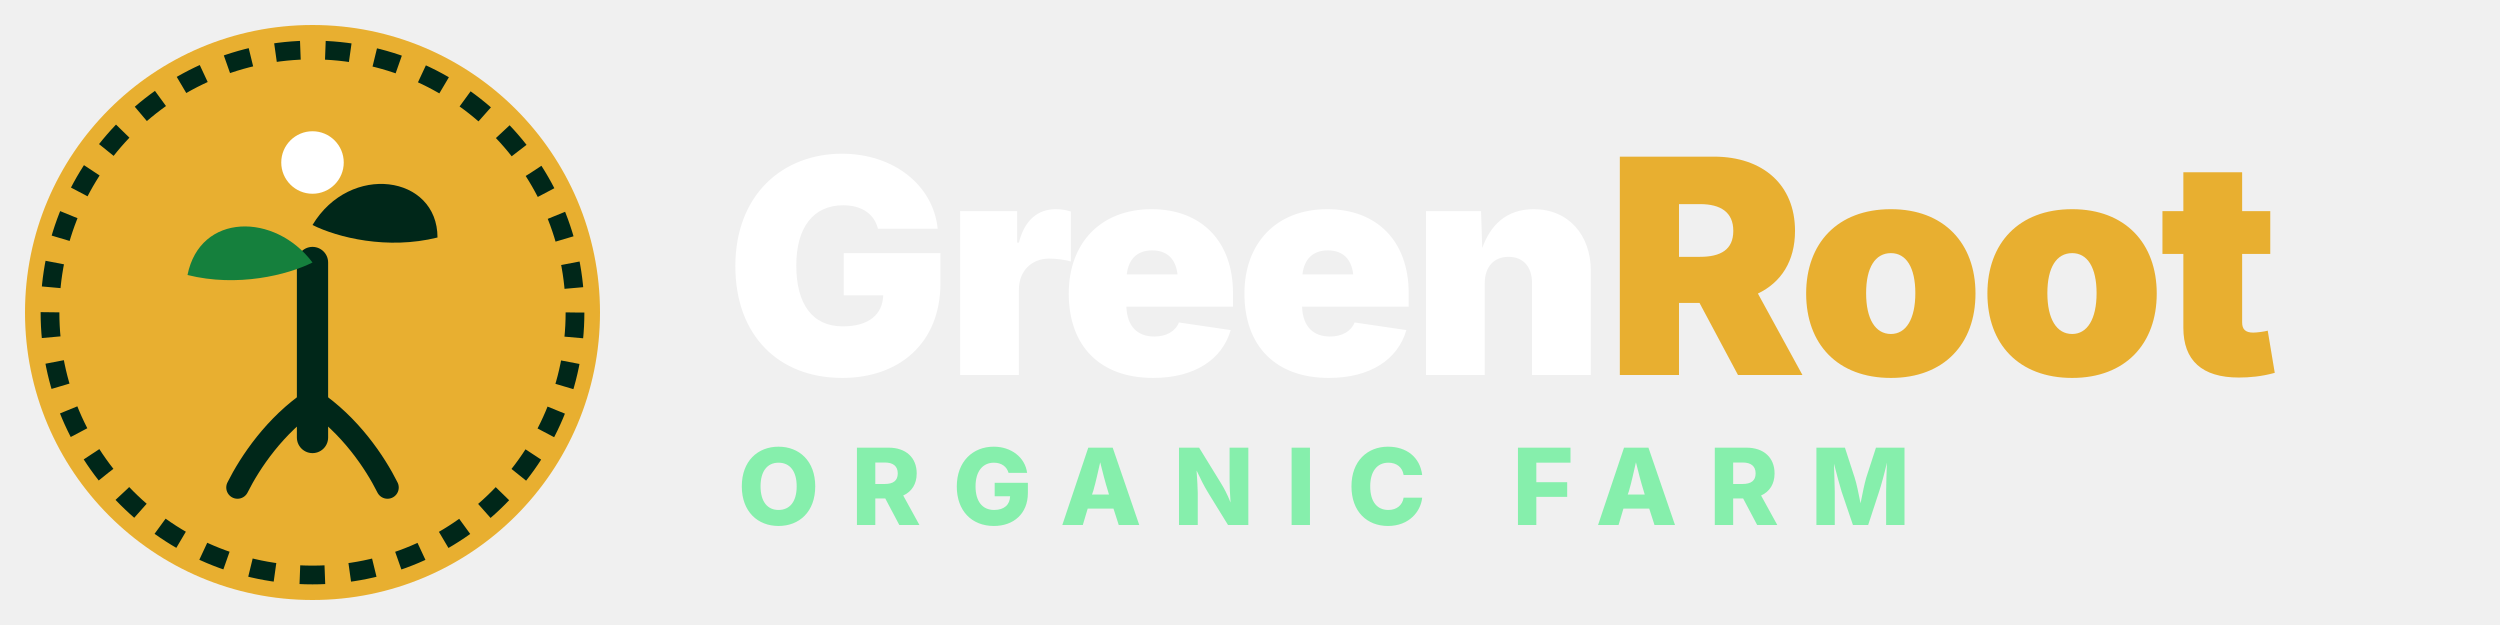
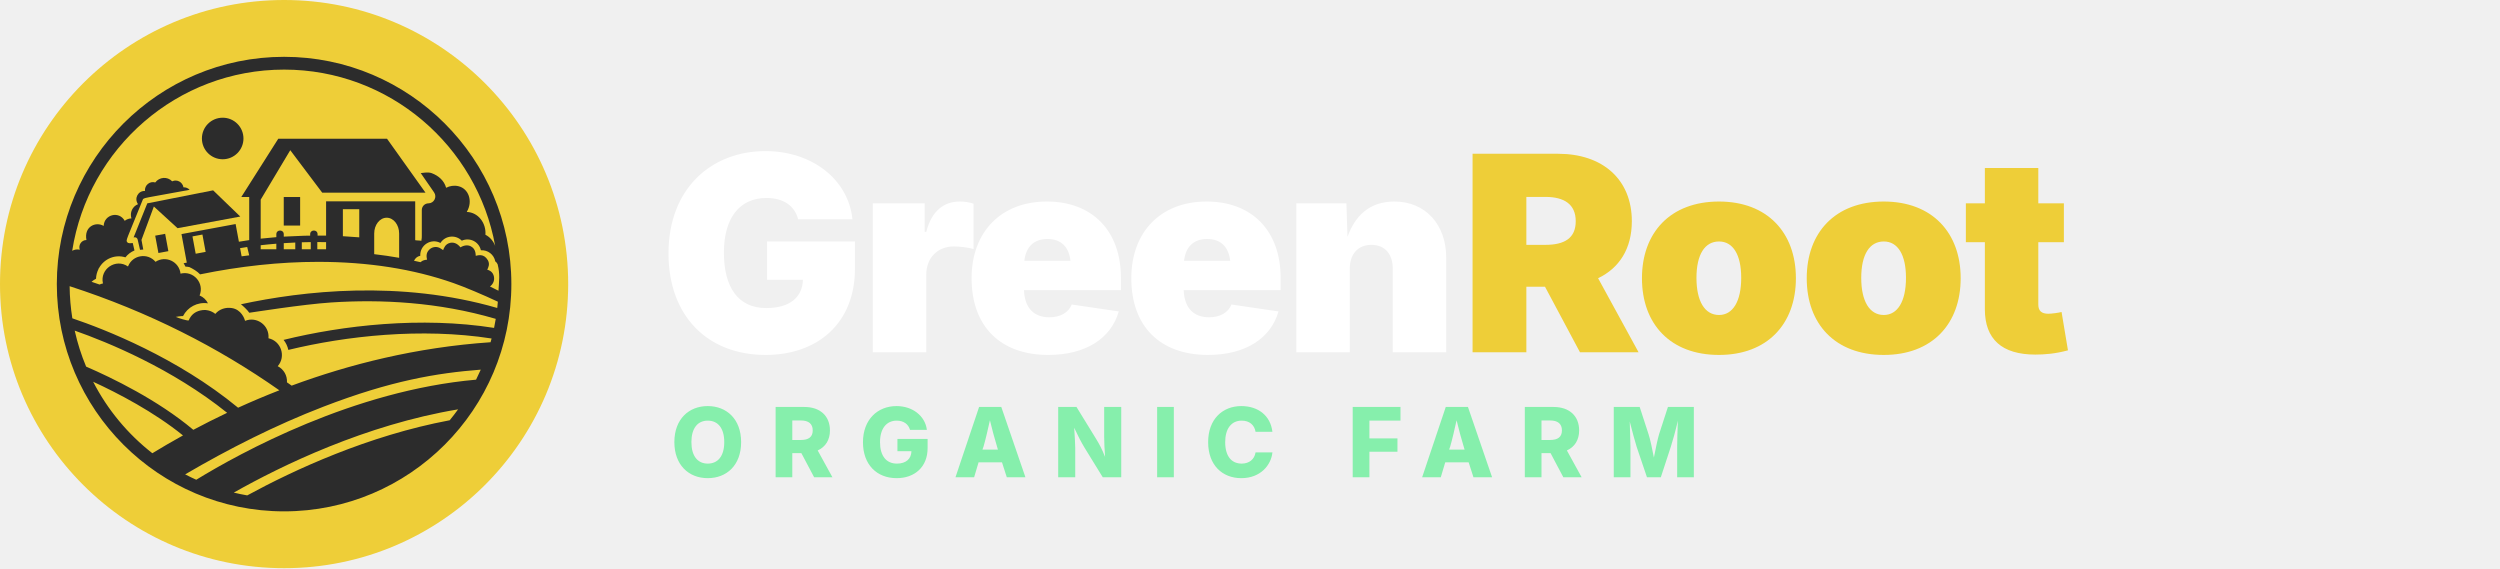
- <svg xmlns="http://www.w3.org/2000/svg" width="200" height="50" viewBox="0 0 200 50" fill="none">
-   <circle cx="25" cy="25" r="23" fill="#E8AF30" />
-   <circle cx="25" cy="25" r="21" stroke="#002719" stroke-width="1.5" stroke-dasharray="2 2" />
-   <path d="M25 35V21" stroke="#002719" stroke-width="2.5" stroke-linecap="round" />
-   <path d="M25 32C22 34 20 37 19 39" stroke="#002719" stroke-width="1.8" stroke-linecap="round" />
-   <path d="M25 32C28 34 30 37 31 39" stroke="#002719" stroke-width="1.8" stroke-linecap="round" />
-   <path d="M25 21C22 17 16 17 15 22C19 23 23 22 25 21Z" fill="#15803D" />
-   <path d="M25 18C28 13 35 14 35 19C31 20 27 19 25 18Z" fill="#002719" />
-   <circle cx="25" cy="13" r="2.5" fill="#FFFFFF" />
-   <text x="58" y="30" font-family="'Bricolage Grotesque', 'Inter', system-ui, sans-serif" font-size="24" font-weight="900" fill="#FFFFFF" letter-spacing="-0.5">Green<tspan fill="#E8AF30">Root</tspan>
+ <svg xmlns="http://www.w3.org/2000/svg" width="220" height="50" viewBox="0 0 220 50" fill="none">
+   <g id="farm-emblem">
+     <circle cx="25" cy="25" r="25" fill="#EECE38" />
+     <path d="M25 5C13.972 5 5 13.972 5 25C5 36.028 13.972 45 25 45C36.028 45 45 36.028 45 25C45 13.972 36.028 5 25 5ZM6.127 25.184C13.094 27.444 19.189 30.56 24.583 34.346C23.312 34.841 22.1 35.356 20.952 35.879C15.607 31.471 9.235 28.983 6.366 28.012C6.218 27.089 6.137 26.145 6.127 25.184ZM6.574 29.094C9.497 30.122 15.131 32.429 19.988 36.327C18.936 36.826 17.944 37.329 17.012 37.825C13.879 35.189 9.827 33.234 7.579 32.262C7.155 31.248 6.817 30.189 6.574 29.094ZM13.407 39.885C11.246 38.198 9.46 36.052 8.197 33.594C10.39 34.605 13.551 36.249 16.102 38.318C15.126 38.857 14.227 39.383 13.407 39.885ZM39.573 36.983C32.4 38.333 25.91 41.334 21.756 43.595C21.357 43.526 20.963 43.443 20.573 43.349C24.801 40.96 32.169 37.378 40.313 36.023C40.076 36.351 39.83 36.671 39.573 36.983ZM41.894 33.411C31.138 34.355 21.165 39.834 17.27 42.218C16.939 42.07 16.614 41.911 16.294 41.744C20.133 39.498 24.231 37.416 28.466 35.786C34.404 33.502 38.419 32.829 42.307 32.529C42.176 32.827 42.039 33.121 41.894 33.411ZM43.758 27.101C35.17 24.617 26.608 25.609 21.2 26.776C21.289 26.829 21.812 27.308 21.936 27.523C22.058 27.512 26.596 26.785 29.143 26.617C33.527 26.328 38.577 26.577 43.626 28.06C43.582 28.327 43.534 28.592 43.479 28.854C37.046 27.843 30.189 28.623 24.955 29.91C25.162 30.166 25.304 30.467 25.373 30.792C30.458 29.561 37.06 28.825 43.259 29.788C43.23 29.898 43.2 30.008 43.17 30.117C36.632 30.56 30.713 32.068 25.666 33.936C25.528 33.838 25.39 33.742 25.253 33.646C25.286 33.056 24.979 32.5 24.439 32.224C25.186 31.379 24.747 30.011 23.626 29.767C23.727 28.65 22.613 27.813 21.567 28.234C21.524 28.053 21.234 27.236 20.4 27.109C19.872 27.028 19.309 27.188 18.948 27.623C18.839 27.533 18.32 27.139 17.599 27.33C17.186 27.439 16.826 27.669 16.605 28.196C16.53 28.252 15.663 27.982 15.467 27.887C15.467 27.887 15.914 27.808 16.107 27.814C16.505 27.038 17.365 26.552 18.3 26.693C18.152 26.392 17.899 26.14 17.564 26.003C18.011 24.914 17.02 23.786 15.887 24.081C15.772 23.02 14.579 22.455 13.685 23.04C12.995 22.224 11.683 22.43 11.277 23.419C11.273 23.43 11.27 23.441 11.265 23.452C10.194 22.703 8.765 23.677 9.061 24.944C8.957 24.963 8.857 24.998 8.76 25.039C8.523 24.956 8.287 24.876 8.054 24.798C8.176 24.694 8.306 24.6 8.45 24.529C8.46 24.234 8.533 23.944 8.668 23.674C8.66 23.648 8.666 23.627 8.698 23.616C9.165 22.748 10.153 22.369 11.036 22.647C11.247 22.377 11.522 22.169 11.834 22.039L11.682 21.386C11.488 21.398 11.295 21.449 11.189 21.303C11.06 21.125 11.115 21.18 12.558 17.587C12.64 17.383 12.597 17.464 16.689 16.704C16.539 16.545 16.342 16.475 16.145 16.485C16.064 16.022 15.579 15.755 15.152 15.955C14.722 15.512 14.023 15.574 13.662 16.056C13.181 15.909 12.713 16.303 12.755 16.808C12.155 16.77 11.78 17.466 12.146 17.966C11.648 18.167 11.407 18.709 11.566 19.22C11.353 19.224 11.146 19.297 10.975 19.432C10.483 18.541 9.167 18.864 9.122 19.882C8.428 19.468 7.375 19.939 7.608 21.122C7.176 21.122 6.876 21.555 7.019 21.975C6.787 21.917 6.558 21.959 6.353 22.07C7.764 13.049 15.588 6.125 25 6.125C34.263 6.125 41.988 12.832 43.576 21.644C43.416 21.216 43.114 20.858 42.717 20.658C42.796 19.625 42.076 18.685 41.082 18.652C41.085 18.641 41.085 18.63 41.09 18.621C41.623 17.713 41.251 16.599 40.337 16.384C39.959 16.296 39.583 16.356 39.259 16.524C39.088 15.895 38.592 15.462 37.989 15.238C37.654 15.113 37.161 15.227 37.026 15.233L38.2 16.931C38.48 17.336 38.193 17.891 37.699 17.895C37.378 17.898 37.119 18.16 37.119 18.481V20.735C37.119 20.991 37.119 20.852 37.079 21.192C36.932 21.157 36.684 21.169 36.538 21.136V17.719H28.696V20.735C28.565 20.733 28.276 20.732 27.947 20.734V20.611C27.947 20.178 27.294 20.179 27.294 20.611V20.738C27.114 20.739 26.944 20.741 26.803 20.743C26.669 20.745 25.311 20.8 24.971 20.823V20.611C24.971 20.178 24.318 20.179 24.318 20.611V20.869C23.81 20.91 23.349 20.956 22.94 21.002V17.57L25.543 13.218L28.355 16.954H37.443L34.057 12.208H24.488L21.234 17.337H21.931V21.13C21.928 21.13 21.924 21.131 21.921 21.131C21.555 21.183 21.256 21.231 21.023 21.272L20.734 19.715L15.971 20.6L16.43 23.07L16.433 23.113L16.157 23.164C16.217 23.258 16.271 23.357 16.314 23.461C16.433 23.465 16.55 23.48 16.665 23.504C16.984 23.655 17.348 23.868 17.608 24.144C21.103 23.425 24.639 23.043 27.998 23.043C32.393 23.043 36.383 23.671 39.916 24.913C40.91 25.262 42.517 25.941 43.811 26.549C43.796 26.734 43.778 26.917 43.758 27.101ZM35.124 22.687C34.406 22.56 33.675 22.453 32.93 22.366V20.548C32.93 19.781 33.422 19.159 34.027 19.159C34.633 19.159 35.124 19.781 35.124 20.548V22.687ZM31.615 18.408V20.886C31.125 20.844 30.644 20.811 30.173 20.786V18.408H31.615ZM27.348 21.305V21.936H26.559V21.321C26.816 21.314 27.079 21.308 27.348 21.305ZM27.923 21.301C28.175 21.301 28.434 21.304 28.696 21.309V21.867L28.687 21.936H27.923V21.301ZM25.984 21.343V21.936H24.971V21.398C25.294 21.377 25.632 21.358 25.984 21.343ZM24.318 21.446V21.936H22.941V21.58C23.347 21.533 23.808 21.486 24.318 21.446ZM21.931 22.47C21.708 22.497 21.485 22.526 21.262 22.556L21.128 21.837C21.299 21.807 21.509 21.773 21.754 21.736L21.931 22.47ZM18.096 22.166L17.221 22.328L16.937 20.803L17.813 20.64L18.096 22.166ZM43.117 25.211C43.407 24.996 43.531 24.665 43.466 24.344C43.407 24.051 43.231 23.828 42.878 23.734C42.964 23.547 43.136 23.249 42.926 22.891C42.575 22.293 42.06 22.469 41.866 22.511C41.853 22.324 41.857 21.901 41.435 21.679C41.2 21.555 40.882 21.549 40.519 21.767C40.235 21.402 39.902 21.306 39.62 21.369C39.19 21.466 39.07 21.814 38.996 22.011C38.915 21.958 38.749 21.843 38.677 21.809C38.354 21.661 38.011 21.746 37.787 21.958C37.44 22.287 37.546 22.662 37.581 22.85C37.394 22.877 37.214 22.885 37.004 23.073C36.816 23.029 36.625 22.988 36.435 22.946C36.435 22.946 36.587 22.575 36.984 22.513C36.933 21.573 37.935 20.939 38.758 21.38C39.179 20.72 40.099 20.63 40.639 21.18C41.336 20.865 42.153 21.269 42.318 22.024C42.919 21.983 43.472 22.393 43.587 23.011C43.587 23.011 43.69 23.05 43.792 23.26C44.017 24.133 43.913 24.765 43.865 25.584C43.618 25.456 43.368 25.332 43.117 25.211Z" fill="#2C2C2C" />
+     <path d="M26.412 17.337H24.97V19.849H26.412V17.337Z" fill="#2C2C2C" />
+     <path d="M14.533 20.576L13.657 20.739L13.941 22.265L14.816 22.102L14.533 20.576Z" fill="#2C2C2C" />
+     <path d="M19.597 14.015C20.607 14.015 21.425 13.197 21.425 12.187C21.425 11.177 20.607 10.358 19.597 10.358C18.586 10.358 17.768 11.177 17.768 12.187C17.768 13.197 18.586 14.015 19.597 14.015Z" fill="#2C2C2C" />
+     <path d="M18.754 16.75L12.962 17.894L11.758 20.891L11.857 20.884C11.976 20.875 12.084 20.957 12.111 21.073L12.322 21.982C12.412 21.969 12.504 21.96 12.597 21.96C12.601 21.96 12.604 21.961 12.608 21.961L12.45 21.11L13.54 18.173L15.625 20.082C15.628 20.081 15.629 20.08 15.631 20.079L21.144 19.056L18.754 16.75Z" fill="#2C2C2C" />
+   </g>
+   <text x="58" y="31" font-family="'Outfit', 'Inter', -apple-system, sans-serif" font-size="24" font-weight="900" fill="#FFFFFF" letter-spacing="-0.5">Green<tspan fill="#EECE38">Root</tspan>
  </text>
-   <text x="59" y="42" font-family="'Inter', system-ui, sans-serif" font-size="8.5" font-weight="800" fill="#86EFAC" letter-spacing="2.5">ORGANIC FARM</text>
+   <text x="59" y="42" font-family="'Outfit', 'Inter', -apple-system, sans-serif" font-size="8.5" font-weight="800" fill="#86EFAC" letter-spacing="2.2">ORGANIC FARM</text>
</svg>
